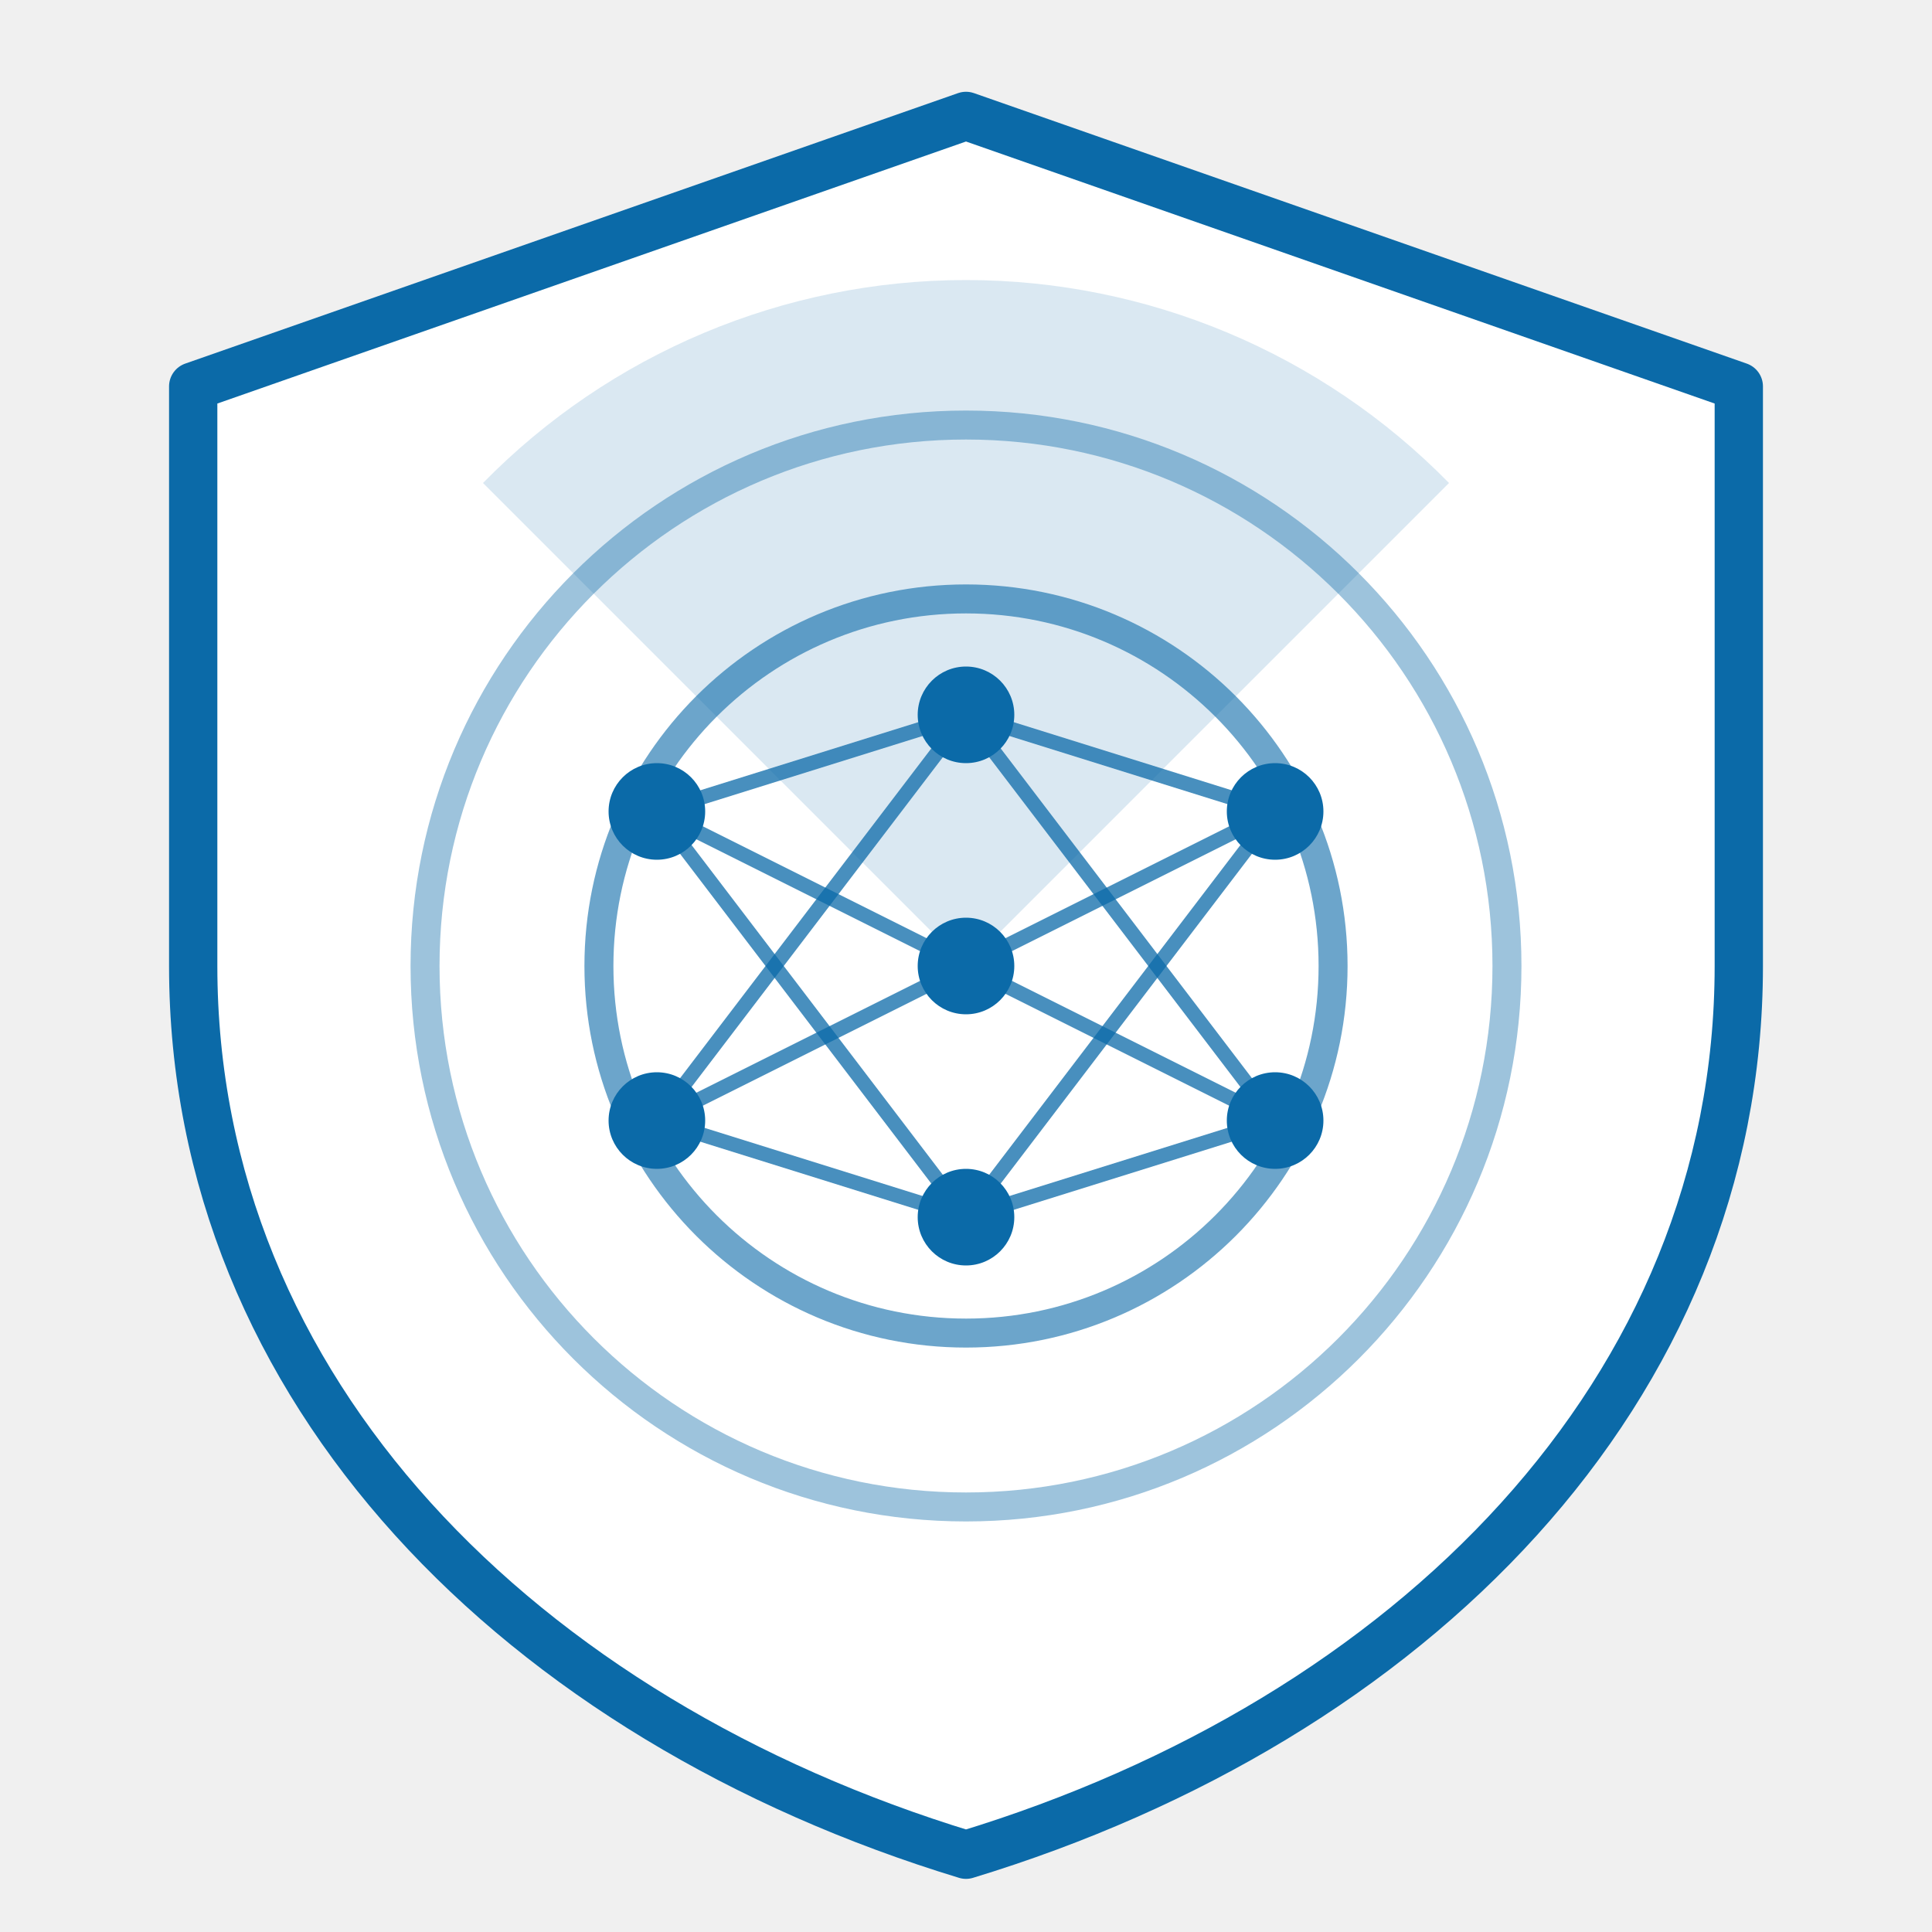
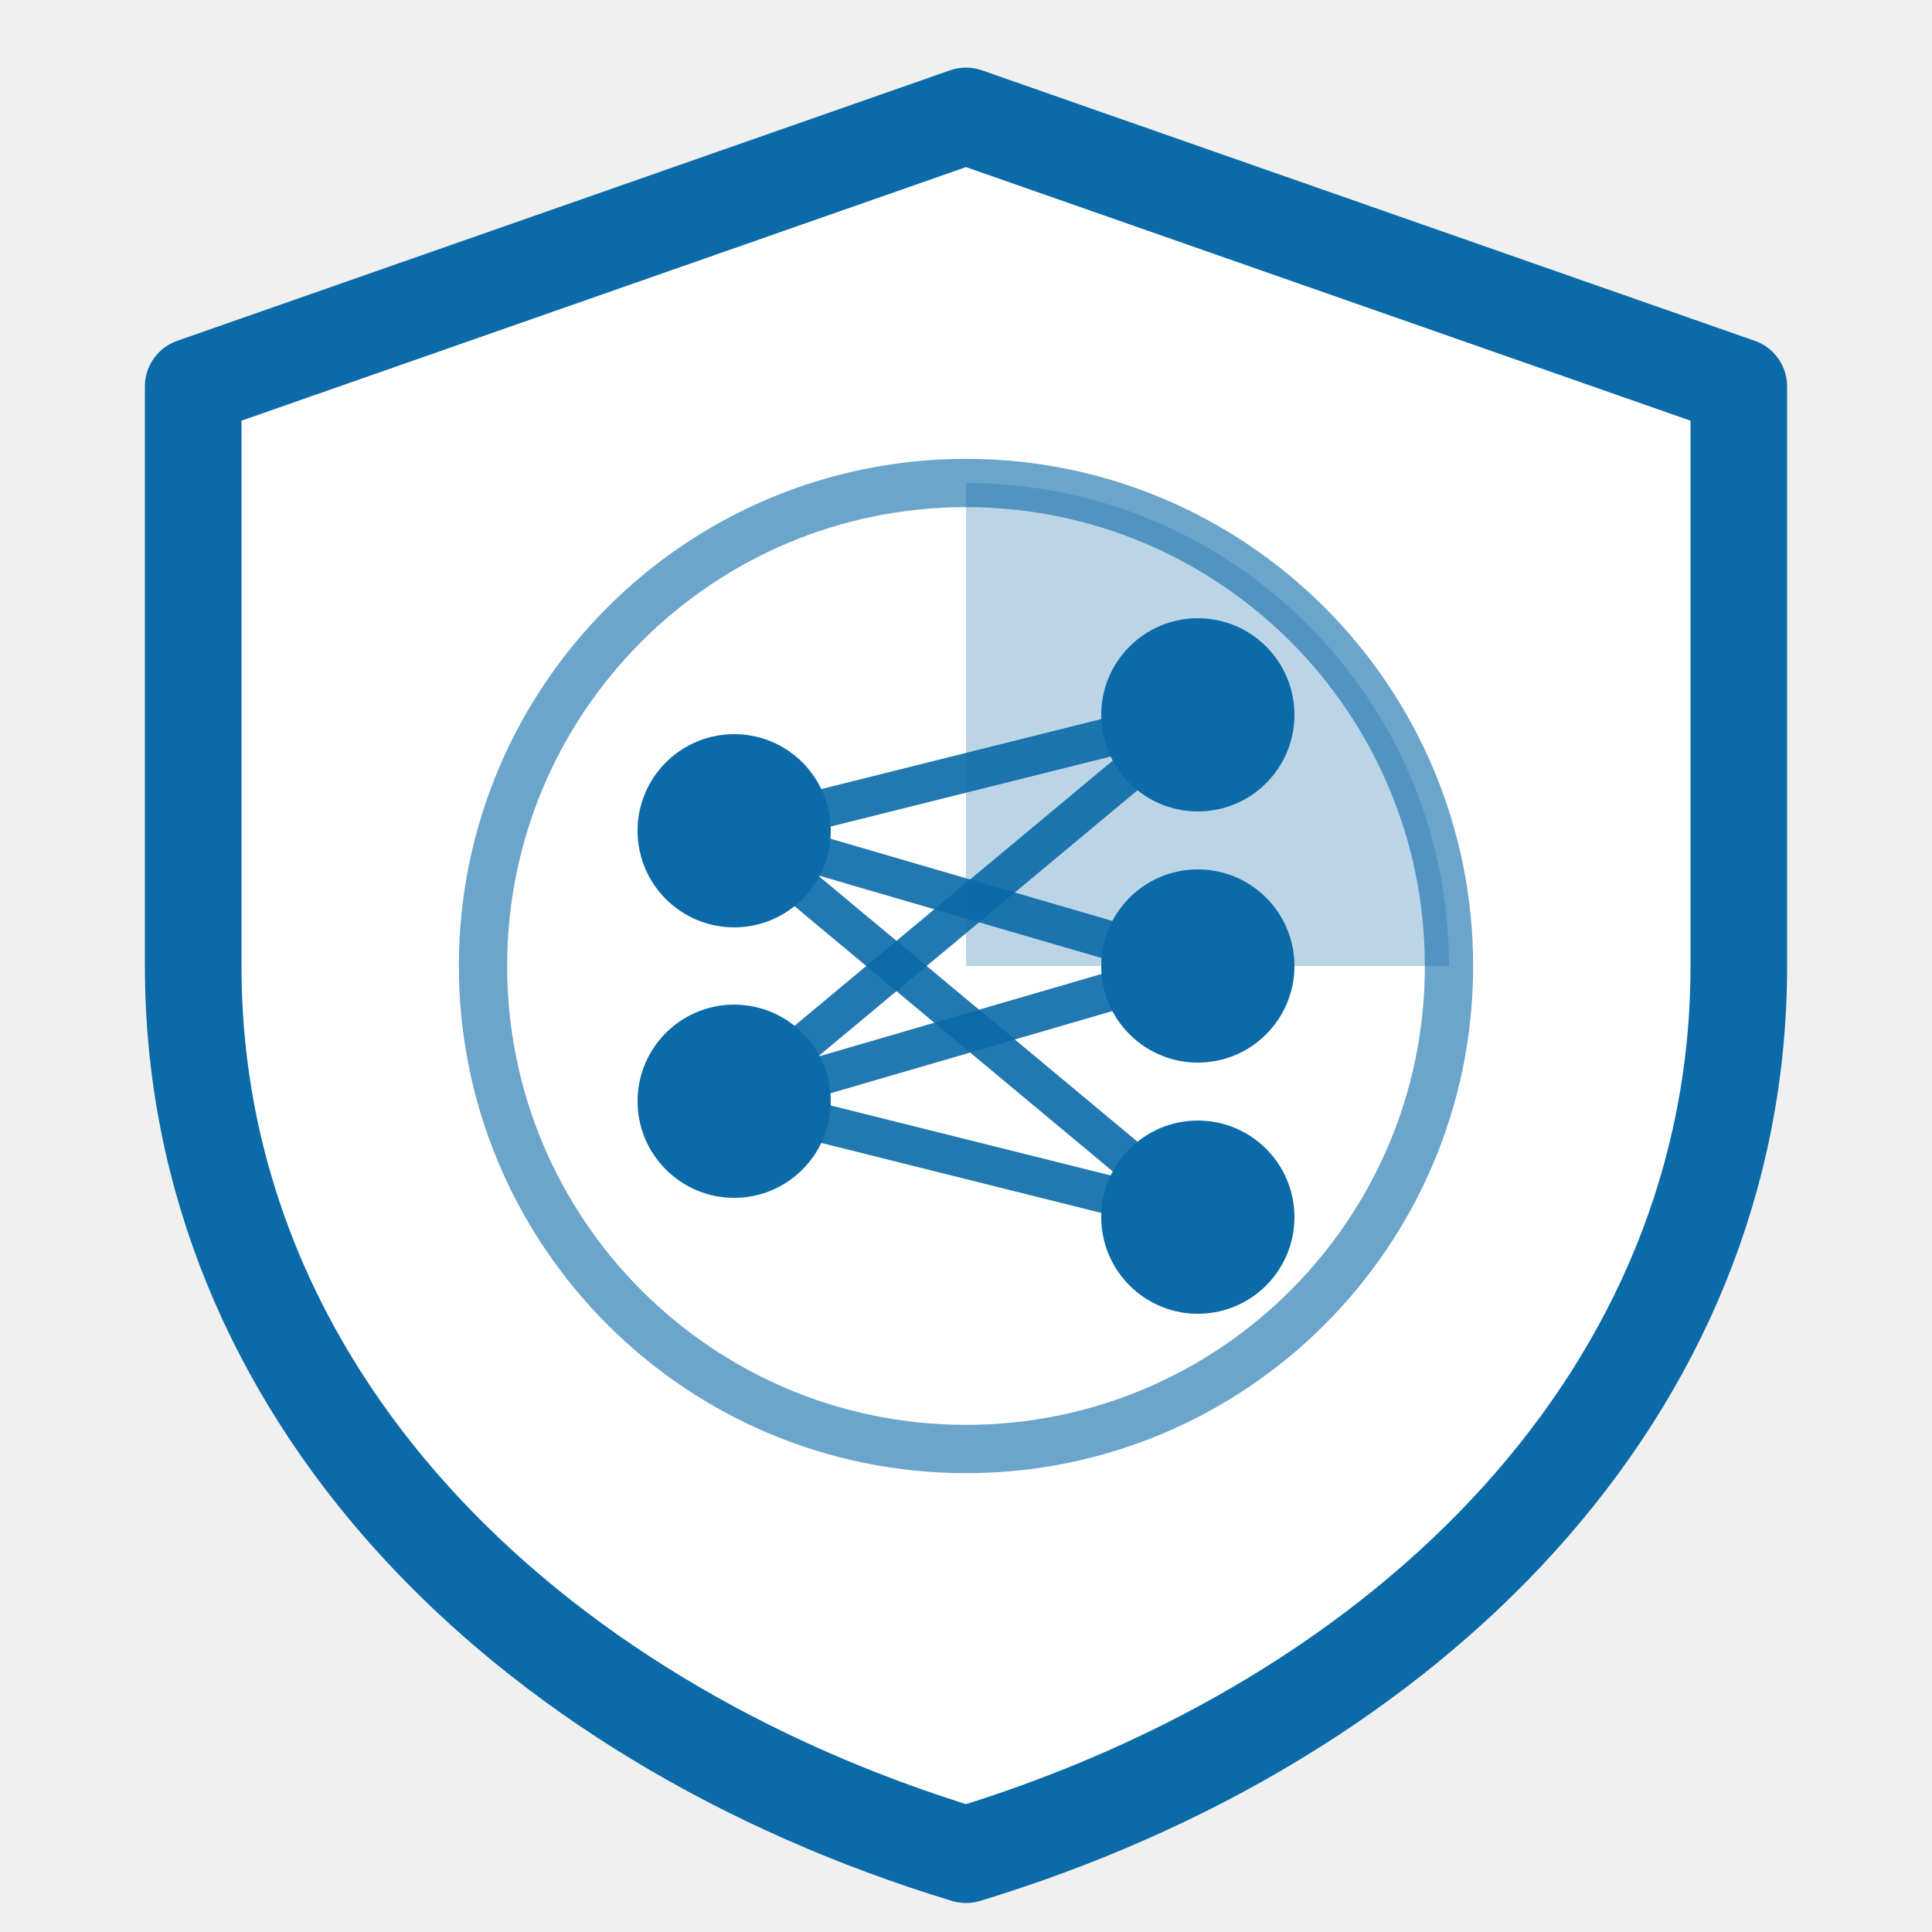
<svg xmlns="http://www.w3.org/2000/svg" viewBox="0 0 200 200" role="img" aria-label="AI Safety Radar logo (inverse)">
-   <path d="M 100 12 L 180 40 L 180 100 C 180 144 146 178 100 192 C 54 178 20 144 20 100 L 20 40 Z" fill="#ffffff" stroke="#0b6aa8" stroke-width="5" stroke-linejoin="round" />
-   <path d="M 100 100 L 50 50 A 70 70 0 0 1 150 50 Z" fill="#0b6aa8" fill-opacity="0.15" />
-   <circle cx="100" cy="100" r="56" fill="none" stroke="#0b6aa8" stroke-width="3" stroke-opacity="0.4" />
-   <circle cx="100" cy="100" r="38" fill="none" stroke="#0b6aa8" stroke-width="3" stroke-opacity="0.6" />
-   <g stroke="#0b6aa8" stroke-width="1.5" stroke-opacity="0.75">
-     <line x1="68" y1="84" x2="100" y2="74" />
-     <line x1="68" y1="84" x2="100" y2="100" />
-     <line x1="68" y1="84" x2="100" y2="126" />
-     <line x1="68" y1="116" x2="100" y2="74" />
-     <line x1="68" y1="116" x2="100" y2="100" />
-     <line x1="68" y1="116" x2="100" y2="126" />
-     <line x1="100" y1="74" x2="132" y2="84" />
-     <line x1="100" y1="74" x2="132" y2="116" />
-     <line x1="100" y1="100" x2="132" y2="84" />
-     <line x1="100" y1="100" x2="132" y2="116" />
-     <line x1="100" y1="126" x2="132" y2="84" />
-     <line x1="100" y1="126" x2="132" y2="116" />
+   <path d="M 100 12 L 180 40 L 180 100 C 180 144 146 178 100 192 C 54 178 20 144 20 100 L 20 40 Z" fill="#ffffff" stroke="#0b6aa8" stroke-width="10" stroke-linejoin="round" />
+   <path d="M 100 100 L 100 50 A 50 50 0 0 1 150 100 Z" fill="#0b6aa8" fill-opacity="0.28" />
+   <circle cx="100" cy="100" r="50" fill="none" stroke="#0b6aa8" stroke-width="5" stroke-opacity="0.6" />
+   <g stroke="#0b6aa8" stroke-width="4" stroke-opacity="0.9">
+     <line x1="76" y1="86" x2="124" y2="74" />
+     <line x1="76" y1="86" x2="124" y2="100" />
+     <line x1="76" y1="86" x2="124" y2="126" />
+     <line x1="76" y1="114" x2="124" y2="74" />
+     <line x1="76" y1="114" x2="124" y2="100" />
+     <line x1="76" y1="114" x2="124" y2="126" />
  </g>
  <g fill="#0b6aa8">
-     <circle cx="68" cy="84" r="5" />
-     <circle cx="68" cy="116" r="5" />
-     <circle cx="100" cy="74" r="5" />
-     <circle cx="100" cy="100" r="5" />
-     <circle cx="100" cy="126" r="5" />
-     <circle cx="132" cy="84" r="5" />
-     <circle cx="132" cy="116" r="5" />
+     <circle cx="76" cy="86" r="10" />
+     <circle cx="76" cy="114" r="10" />
+     <circle cx="124" cy="74" r="10" />
+     <circle cx="124" cy="100" r="10" />
+     <circle cx="124" cy="126" r="10" />
  </g>
</svg>
